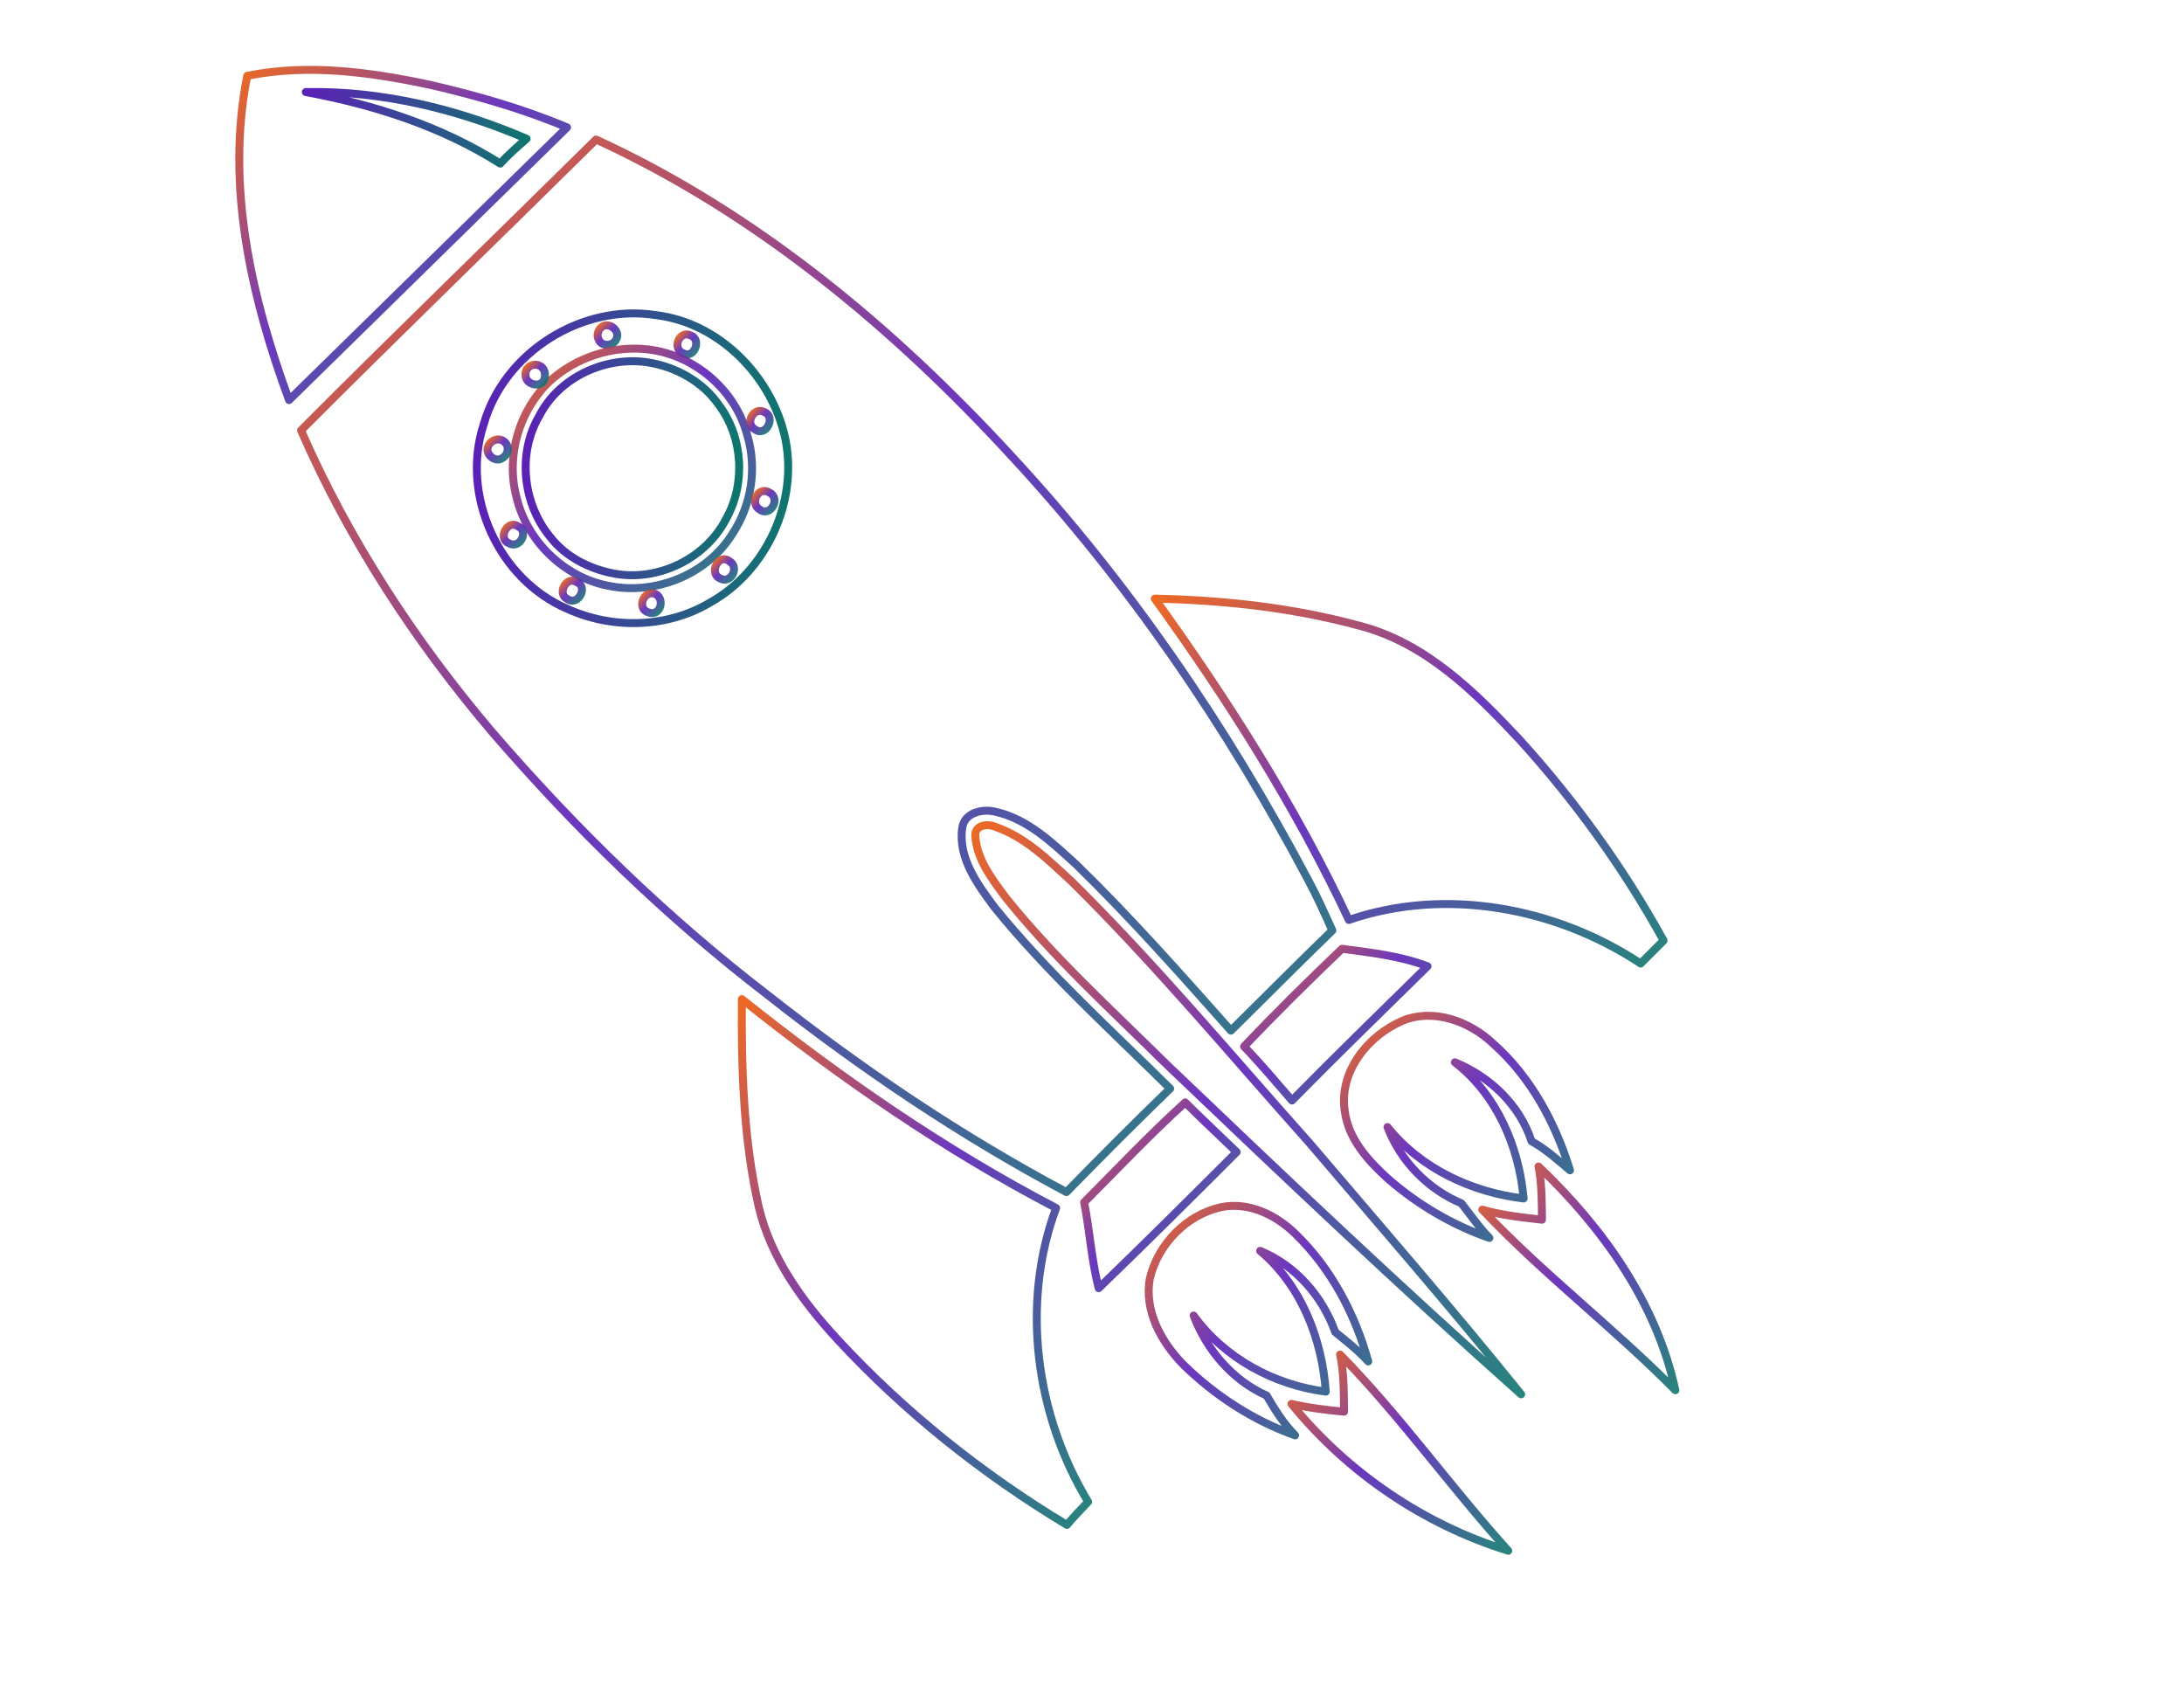
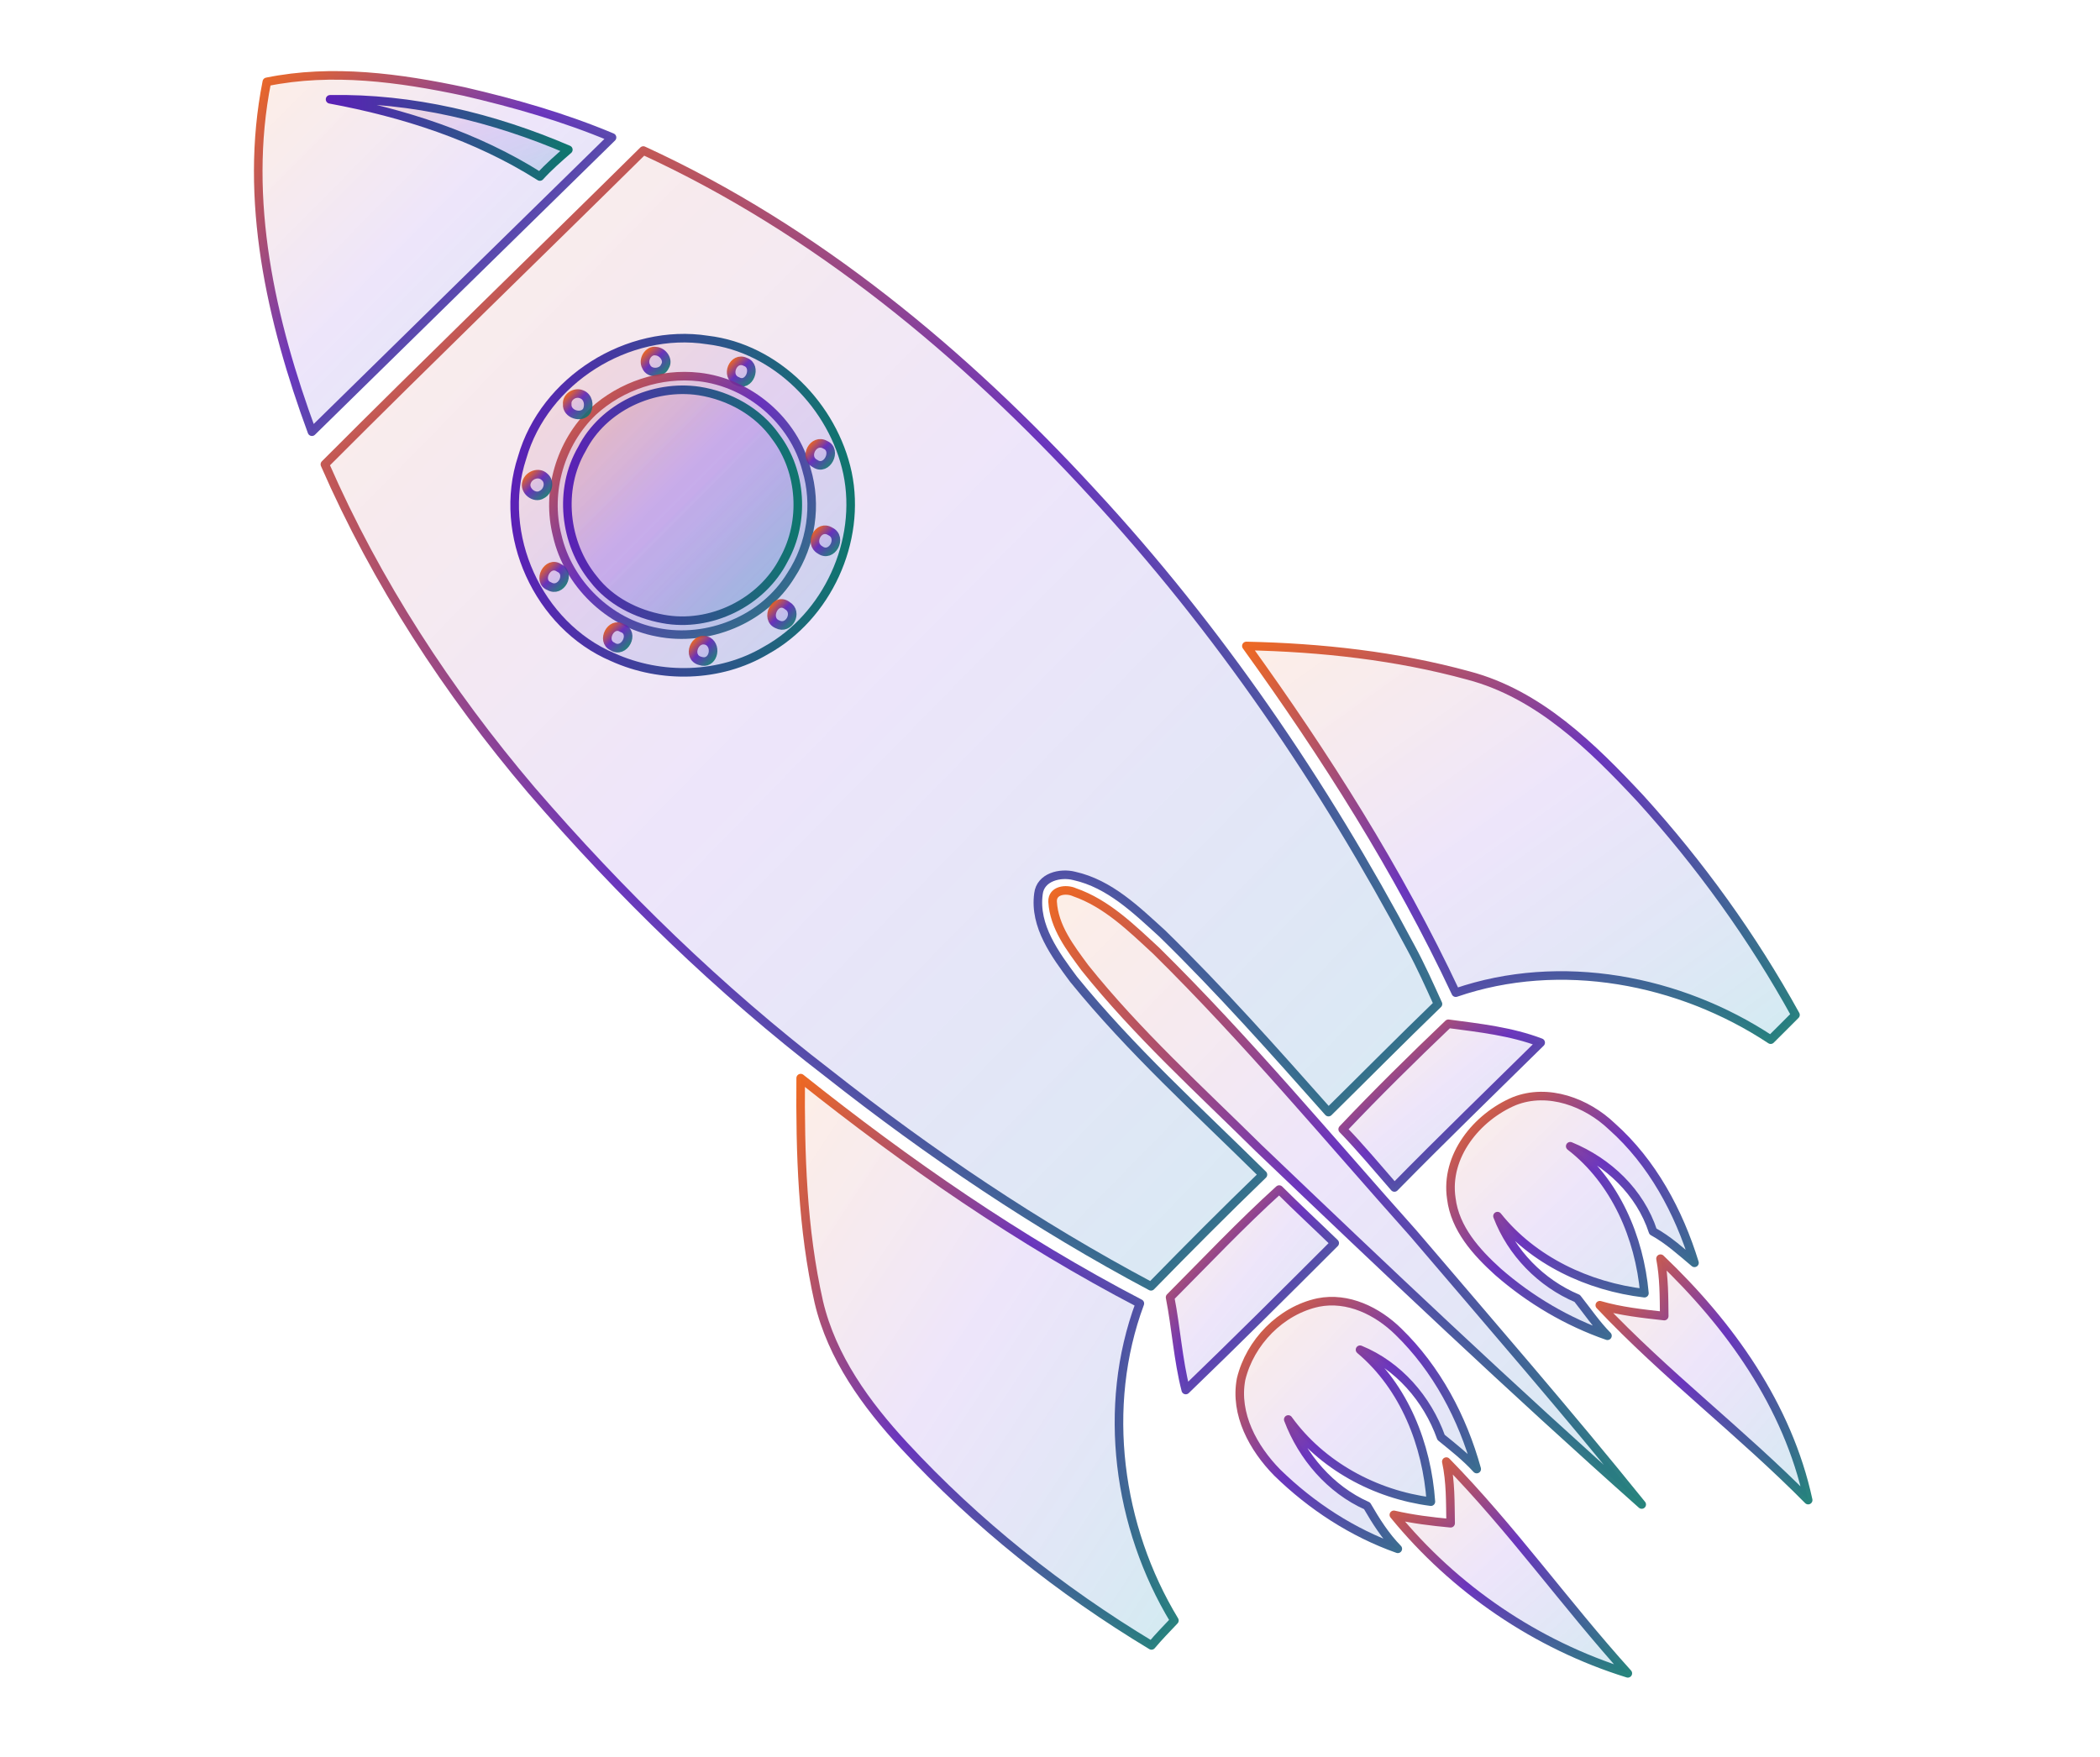
- <svg xmlns="http://www.w3.org/2000/svg" viewBox="200 290 1100 860" xml:space="preserve" id="svg2" version="1.1">
+ <svg xmlns="http://www.w3.org/2000/svg" viewBox="200 290 980 820" xml:space="preserve" id="svg2" version="1.1">
  <defs id="defs6">
    <linearGradient id="provinceFill" x1="0%" y1="0%" x2="100%" y2="100%">
      <stop offset="0%" stop-color="#0f766e" stop-opacity="1" />
      <stop offset="55%" stop-color="#5b21b6" stop-opacity="1" />
      <stop offset="100%" stop-color="#ea580c" stop-opacity="1" />
    </linearGradient>
-     <radialGradient id="cornerFill" cx="2500" cy="7800" r="3000" gradientUnits="userSpaceOnUse">
-       <stop offset="0%" stop-color="#0f766e" stop-opacity="0.25" />
-       <stop offset="35%" stop-color="#5b21b6" stop-opacity="0.14" />
-       <stop offset="70%" stop-color="transparent" stop-opacity="0" />
-     </radialGradient>
+     <linearGradient id="cornerFill" x1="0%" y1="0%" x2="100%" y2="100%">
+       <stop offset="0%" stop-color="#0891b2" stop-opacity="0.18" />
+       <stop offset="55%" stop-color="#6d28d9" stop-opacity="0.12" />
+       <stop offset="100%" stop-color="#ea580c" stop-opacity="0.10" />
+     </linearGradient>
    <linearGradient id="arcHighlight" x1="0%" y1="0%" x2="100%" y2="0%">
      <stop offset="0%" stop-color="#0f766e" />
      <stop offset="100%" stop-color="#5b21b6" />
    </linearGradient>
  </defs>
  <g transform="matrix(-1.333333,0,0,-1.333333,1365.333,1365.333)" id="g10">
    <g transform="scale(0.1)" id="g12">
      <path id="path16" style="fill:url(#cornerFill);stroke:url(#provinceFill);stroke-width:30;stroke-opacity:0.9;stroke-linejoin:round;stroke-linecap:round" d="m 7116.4,7744.9 c 225.5,47.8 461.1,80.2 689.7,33.6 82.1,-412.4 -15.1,-836.9 -157.9,-1224.7 -350,343.4 -700,686.9 -1050.3,1030 167.1,70.3 342,120.3 518.5,161.1" />
      <path id="path18" style="fill:url(#cornerFill);stroke:url(#arcHighlight);stroke-width:30;stroke-opacity:1;stroke-linejoin:round;stroke-linecap:round" d="m 6750.8,7540.9 c 262.3,112.6 547.4,181.8 834,176.4 -257.2,-47.6 -512.4,-129.5 -734.4,-270.2 -30.7,33.8 -65.2,63.9 -99.6,93.8" />
      <path id="path20" style="fill:url(#cornerFill);stroke:url(#provinceFill);stroke-width:30;stroke-opacity:0.9;stroke-linejoin:round;stroke-linecap:round" d="m 4918.4,6341.7 c 447.1,486.4 966.1,918.9 1570,1196.3 370.9,-366.8 746.1,-729.2 1114.5,-1098.5 -180.9,-414.1 -430.1,-796 -722.3,-1139.9 -313.1,-363.1 -658.5,-699.5 -1039,-991.7 -354.8,-279.6 -731,-533.6 -1130.1,-745.7 -129,131.9 -259.1,262.8 -391.8,390.9 225.8,223.1 462.5,437.1 663,684.1 63.8,86.1 138.1,185.5 122.7,298.9 -6.8,59.2 -76.7,75.4 -125.7,62.6 -123.3,-27.4 -216.8,-119.1 -307.2,-201.2 -203.9,-199 -393.1,-412.6 -582.2,-625.5 -127.9,126 -254.1,253.7 -383.2,378.4 30.1,66.3 59.8,132.9 94.5,196.9 305.1,574.2 674.3,1116.9 1116.8,1594.4" />
      <path id="path22" style="fill:url(#cornerFill);stroke:url(#arcHighlight);stroke-width:30;stroke-opacity:1;stroke-linejoin:round;stroke-linecap:round" d="m 6263.9,6874.9 c 278.5,43.4 570.9,-140.4 648.7,-411.9 88.7,-269 -56.1,-587.2 -316.4,-698.1 -169.8,-77 -376.6,-72.4 -537.8,23.7 -213.6,118.5 -334.5,381.4 -284.6,620.7 50.1,233.5 248.6,437.1 490.1,465.6" />
      <path id="path24" style="fill:url(#cornerFill);stroke:url(#provinceFill);stroke-width:30;stroke-opacity:0.9;stroke-linejoin:round;stroke-linecap:round" d="m 6443.6,6835.7 c 27.6,5.5 48.2,-31 34.7,-53.8 -10.5,-26.8 -55.1,-24.8 -65.6,0.8 -14.3,22 7.4,51.1 30.9,53" />
      <path id="path26" style="fill:url(#cornerFill);stroke:url(#provinceFill);stroke-width:30;stroke-opacity:0.9;stroke-linejoin:round;stroke-linecap:round" d="m 6131.1,6798.1 c 42.8,21.2 72,-51 28.2,-67.3 -41.6,-23.2 -71,52.2 -28.2,67.3" />
      <path id="path28" style="fill:url(#cornerFill);stroke:url(#provinceFill);stroke-width:30;stroke-opacity:0.9;stroke-linejoin:round;stroke-linecap:round" d="m 6293.7,6745.4 c 133.4,15.1 271.7,-30.5 370.6,-121.1 114.5,-109.1 165,-280.7 125.4,-434.2 -38.2,-167.2 -180.2,-306.3 -349.2,-338.1 -177.3,-36.1 -374.4,43.7 -469.1,199.6 -70.8,108.1 -91.3,245.9 -54.1,369.7 44.4,171.5 201,304.4 376.4,324.1" />
      <path id="path30" style="fill:url(#cornerFill);stroke:url(#arcHighlight);stroke-width:30;stroke-opacity:1;stroke-linejoin:round;stroke-linecap:round" d="m 6293,6696.3 c 160.7,24.2 335.7,-56.2 410.3,-203 82.5,-141 62,-330.3 -40.9,-455.5 -58.4,-76.1 -149.2,-122.1 -242.3,-139.3 -166.3,-31.5 -347,56.9 -423.7,207.9 -73.8,132.5 -63.2,307.4 28.1,428.9 61.6,88.6 162.9,144.5 268.5,161" />
      <path id="path32" style="fill:url(#cornerFill);stroke:url(#provinceFill);stroke-width:30;stroke-opacity:0.9;stroke-linejoin:round;stroke-linecap:round" d="m 6704.6,6684.8 c 22.9,9.8 52.8,-8.7 50.1,-34.7 3.1,-34.6 -50.1,-51.9 -68.7,-23.3 -10.1,20.6 -4.8,49.4 18.6,58" />
      <path id="path34" style="fill:url(#cornerFill);stroke:url(#provinceFill);stroke-width:30;stroke-opacity:0.9;stroke-linejoin:round;stroke-linecap:round" d="m 5851.6,6508 c 41.6,23.9 77.6,-44.3 35.3,-65.8 -40.7,-28.2 -78.5,47.3 -35.3,65.8" />
      <path id="path36" style="fill:url(#cornerFill);stroke:url(#provinceFill);stroke-width:30;stroke-opacity:0.9;stroke-linejoin:round;stroke-linecap:round" d="m 6834.2,6395.7 c 20,19.6 54.9,6.4 62.7,-18.8 10,-28.9 -27.3,-59.6 -53.3,-43 -22.4,11.1 -30,45.3 -9.4,61.8" />
      <path id="path38" style="fill:url(#cornerFill);stroke:url(#provinceFill);stroke-width:30;stroke-opacity:0.9;stroke-linejoin:round;stroke-linecap:round" d="m 5834,6204.8 c 41.6,25.8 76.2,-42 35.8,-64.8 -40.9,-29.3 -80.5,43.5 -35.8,64.8" />
      <path id="path40" style="fill:url(#cornerFill);stroke:url(#provinceFill);stroke-width:30;stroke-opacity:0.9;stroke-linejoin:round;stroke-linecap:round" d="m 6783,6077 c 40.3,27.6 78.8,-46.9 34.5,-64.1 -40.5,-23.5 -77.1,44.4 -34.5,64.1" />
      <path id="path42" style="fill:url(#cornerFill);stroke:url(#provinceFill);stroke-width:30;stroke-opacity:0.9;stroke-linejoin:round;stroke-linecap:round" d="m 5984.1,5944.7 c 42,33.3 80.4,-46.6 34.9,-65 -40.4,-21.1 -73.1,42.7 -34.9,65" />
      <path id="path44" style="fill:url(#cornerFill);stroke:url(#provinceFill);stroke-width:30;stroke-opacity:0.9;stroke-linejoin:round;stroke-linecap:round" d="m 6563,5866.7 c 38.2,23.8 74.1,-45.3 33.8,-64.4 -41.3,-28.4 -81.2,48.3 -33.8,64.4" />
      <path id="path46" style="fill:url(#cornerFill);stroke:url(#provinceFill);stroke-width:30;stroke-opacity:0.9;stroke-linejoin:round;stroke-linecap:round" d="m 6261.7,5820.2 c 46.6,22.2 76.6,-56.2 27.3,-68.8 -43.1,-14.9 -60.9,48.3 -27.3,68.8" />
      <path id="path48" style="fill:url(#cornerFill);stroke:url(#provinceFill);stroke-width:30;stroke-opacity:0.9;stroke-linejoin:round;stroke-linecap:round" d="m 3600.1,5700.2 c 252.9,69.3 515.9,98 777.6,103.6 -276.4,-383.6 -531.7,-785.2 -732.9,-1213.7 -365.8,125.8 -783.6,46.4 -1102.2,-164.5 -28.8,29 -58.2,57.5 -86.8,86.7 150.5,272.8 334.1,527.4 543.4,758.2 168.3,180.1 355.2,364.9 600.9,429.7" />
      <path id="path50" style="fill:url(#cornerFill);stroke:url(#provinceFill);stroke-width:30;stroke-opacity:0.9;stroke-linejoin:round;stroke-linecap:round" d="m 4979.3,4941.7 c 28.7,13.1 78.3,7.7 76.6,-33 C 5051,4820 4993.4,4745.9 4942.7,4677 4759.8,4448.4 4542.2,4251.1 4334.4,4045.7 3893.2,3624.1 3450.2,3203.9 2994,2798.4 c 259.4,321.9 530.8,634 799,948.7 297,332.5 582.5,676.3 900.3,989.7 85.9,79.2 173.3,165.9 286,204.9" />
      <path id="path52" style="fill:url(#cornerFill);stroke:url(#provinceFill);stroke-width:30;stroke-opacity:0.9;stroke-linejoin:round;stroke-linecap:round" d="m 3347.6,4415.2 c 103.1,39.3 214.2,51.6 323,66 126,-120.2 250.2,-242.7 370,-369.1 -63.2,-65.4 -121.4,-135.4 -181.1,-203.9 -168.3,171.3 -340.8,338.4 -511.9,507" />
      <path id="path54" style="fill:url(#cornerFill);stroke:url(#provinceFill);stroke-width:30;stroke-opacity:0.9;stroke-linejoin:round;stroke-linecap:round" d="m 4750.5,3502.1 c 422.3,220.1 815.3,492.3 1187.1,788.9 2.1,-262.4 -5.5,-527.5 -63.6,-784.4 -45.8,-193.6 -165.7,-358.2 -298.5,-501.9 -252.9,-273.4 -546.9,-507.5 -865.7,-699.6 -25.4,30.3 -53.1,58.6 -80.2,87.2 198.3,327.1 255.3,748.8 120.9,1109.8" />
      <path id="path56" style="fill:url(#cornerFill);stroke:url(#provinceFill);stroke-width:30;stroke-opacity:0.9;stroke-linejoin:round;stroke-linecap:round" d="m 3098.3,4121.8 c 88.1,84.2 223.2,135.4 341.7,88.5 131,-55.3 242.6,-192 220.4,-340.6 -12.9,-105.7 -87.6,-188.2 -163.3,-256.8 -112.1,-97.8 -242.5,-175 -383.2,-223.8 39.4,40.1 71.4,87.4 105.8,130.7 126.7,53.4 230.1,159.6 279.1,288.1 -124.7,-156.2 -318.1,-246.5 -514.3,-269.8 17.5,195.5 101.4,392.1 259.7,514.4 -132.5,-54.5 -244.5,-160.3 -289.6,-298.3 -53.5,-29.4 -98.8,-70.8 -145.3,-109.8 55.2,179.2 147.5,351.5 289,477.4" />
      <path id="path58" style="fill:url(#cornerFill);stroke:url(#provinceFill);stroke-width:30;stroke-opacity:0.9;stroke-linejoin:round;stroke-linecap:round" d="m 4262.9,3900.8 c 132.6,-120 255.6,-250.5 381.8,-377.2 -21.1,-107.5 -27.6,-217.8 -54.9,-324.4 -175.6,169.4 -348.7,341.7 -521.3,514.3 64.6,62.6 130.7,123.7 194.4,187.3" />
      <path id="path60" style="fill:url(#cornerFill);stroke:url(#provinceFill);stroke-width:30;stroke-opacity:0.9;stroke-linejoin:round;stroke-linecap:round" d="m 2411.4,2813.8 c 71.3,330.7 275.4,615.2 516.8,845.1 -12.6,-66.2 -12.3,-133.7 -13,-200.9 75.8,8.5 152,16.6 225.5,38 -228.6,-242.6 -495.6,-445.3 -729.3,-682.2" />
      <path id="path62" style="fill:url(#cornerFill);stroke:url(#provinceFill);stroke-width:30;stroke-opacity:0.9;stroke-linejoin:round;stroke-linecap:round" d="m 3846.1,3403.9 c 73,71.6 176,122.4 280.2,101.6 130.7,-28 238.9,-139.2 269.9,-268.4 23.2,-122.5 -43,-242 -126.5,-326.9 -119.8,-117.1 -263.7,-210.8 -422,-266.9 43.5,44.4 76.8,97.3 107.6,150.4 128.7,57.3 226.3,171.7 275.8,302.3 -116.1,-160.9 -303.9,-262.4 -499.2,-287.6 13.9,198.8 92.6,401.3 248,531.8 -134,-54.9 -235.4,-171.7 -283.7,-306.8 -43.1,-35.1 -87.1,-69.5 -124.7,-110.9 49.7,179.6 140.2,350.9 274.6,481.4" />
      <path id="path64" style="fill:url(#cornerFill);stroke:url(#provinceFill);stroke-width:30;stroke-opacity:0.9;stroke-linejoin:round;stroke-linecap:round" d="m 3042.6,2207.4 c 218.3,241.5 407.3,508.5 635.3,741.2 -15.4,-70.9 -13.8,-143.6 -15.1,-215.8 66.7,6.1 133.3,14.3 198.7,29.4 -211.8,-259.8 -498.6,-455.2 -818.9,-554.8" />
    </g>
  </g>
</svg>
